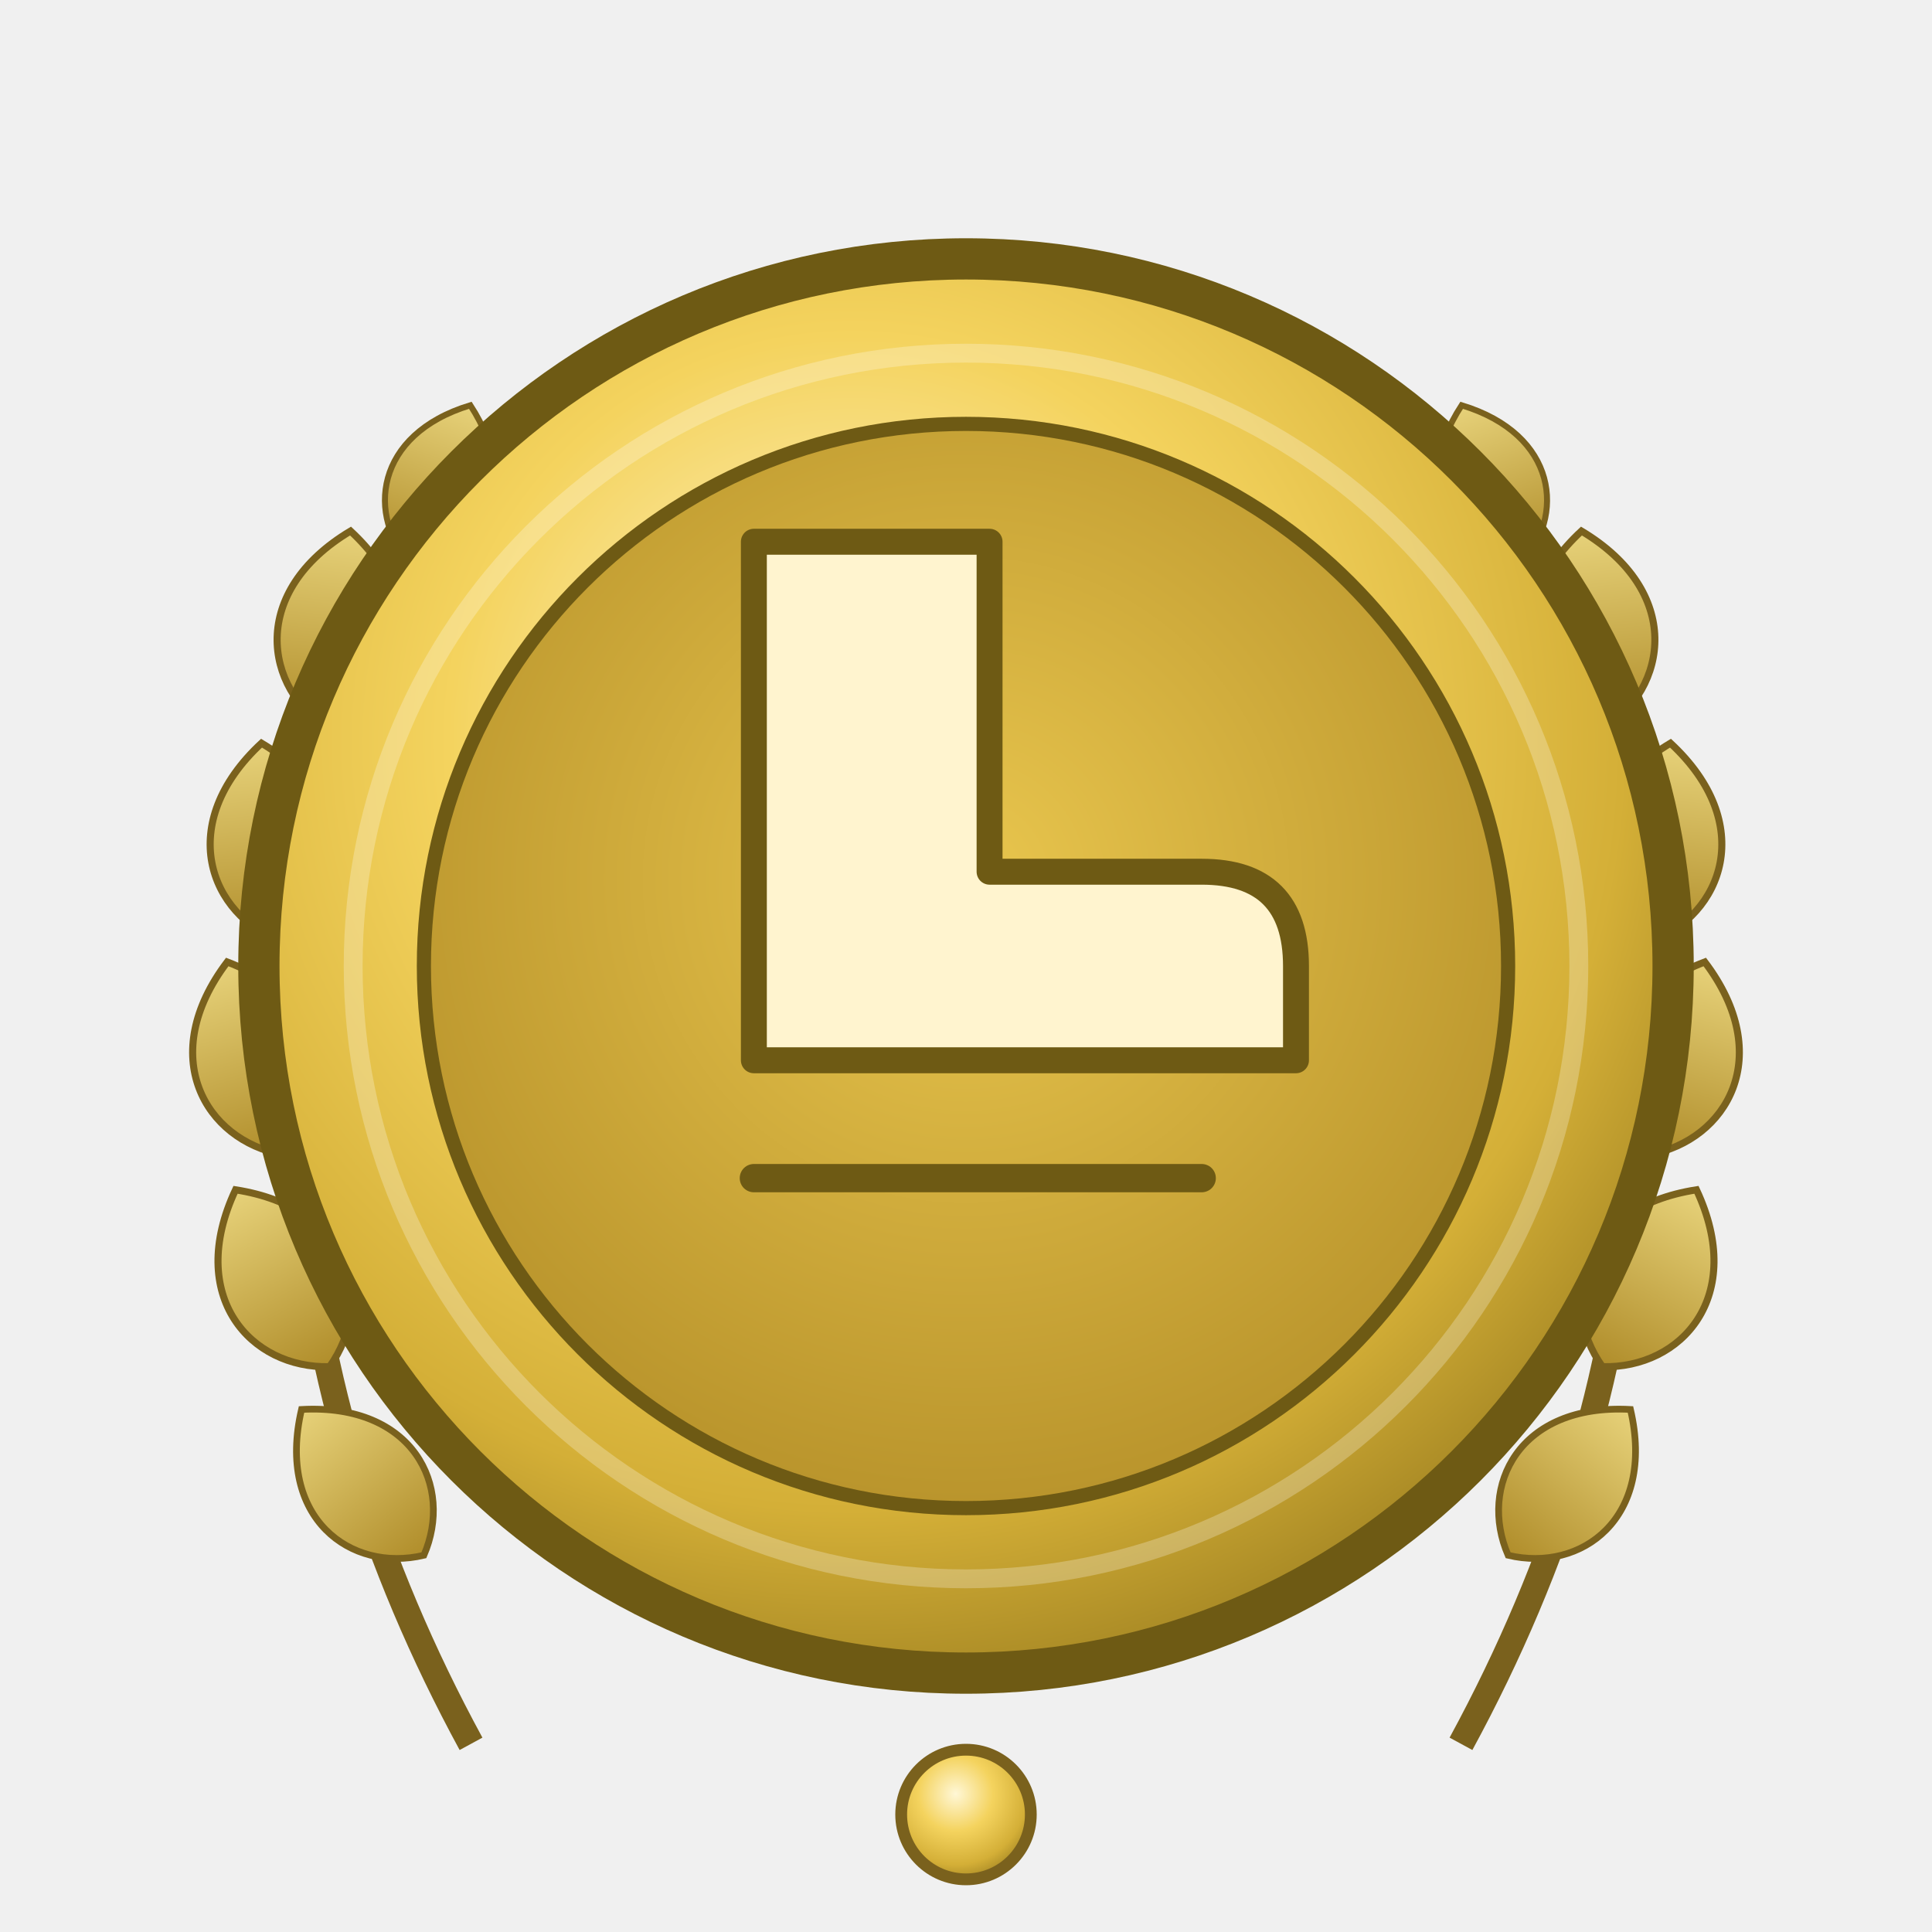
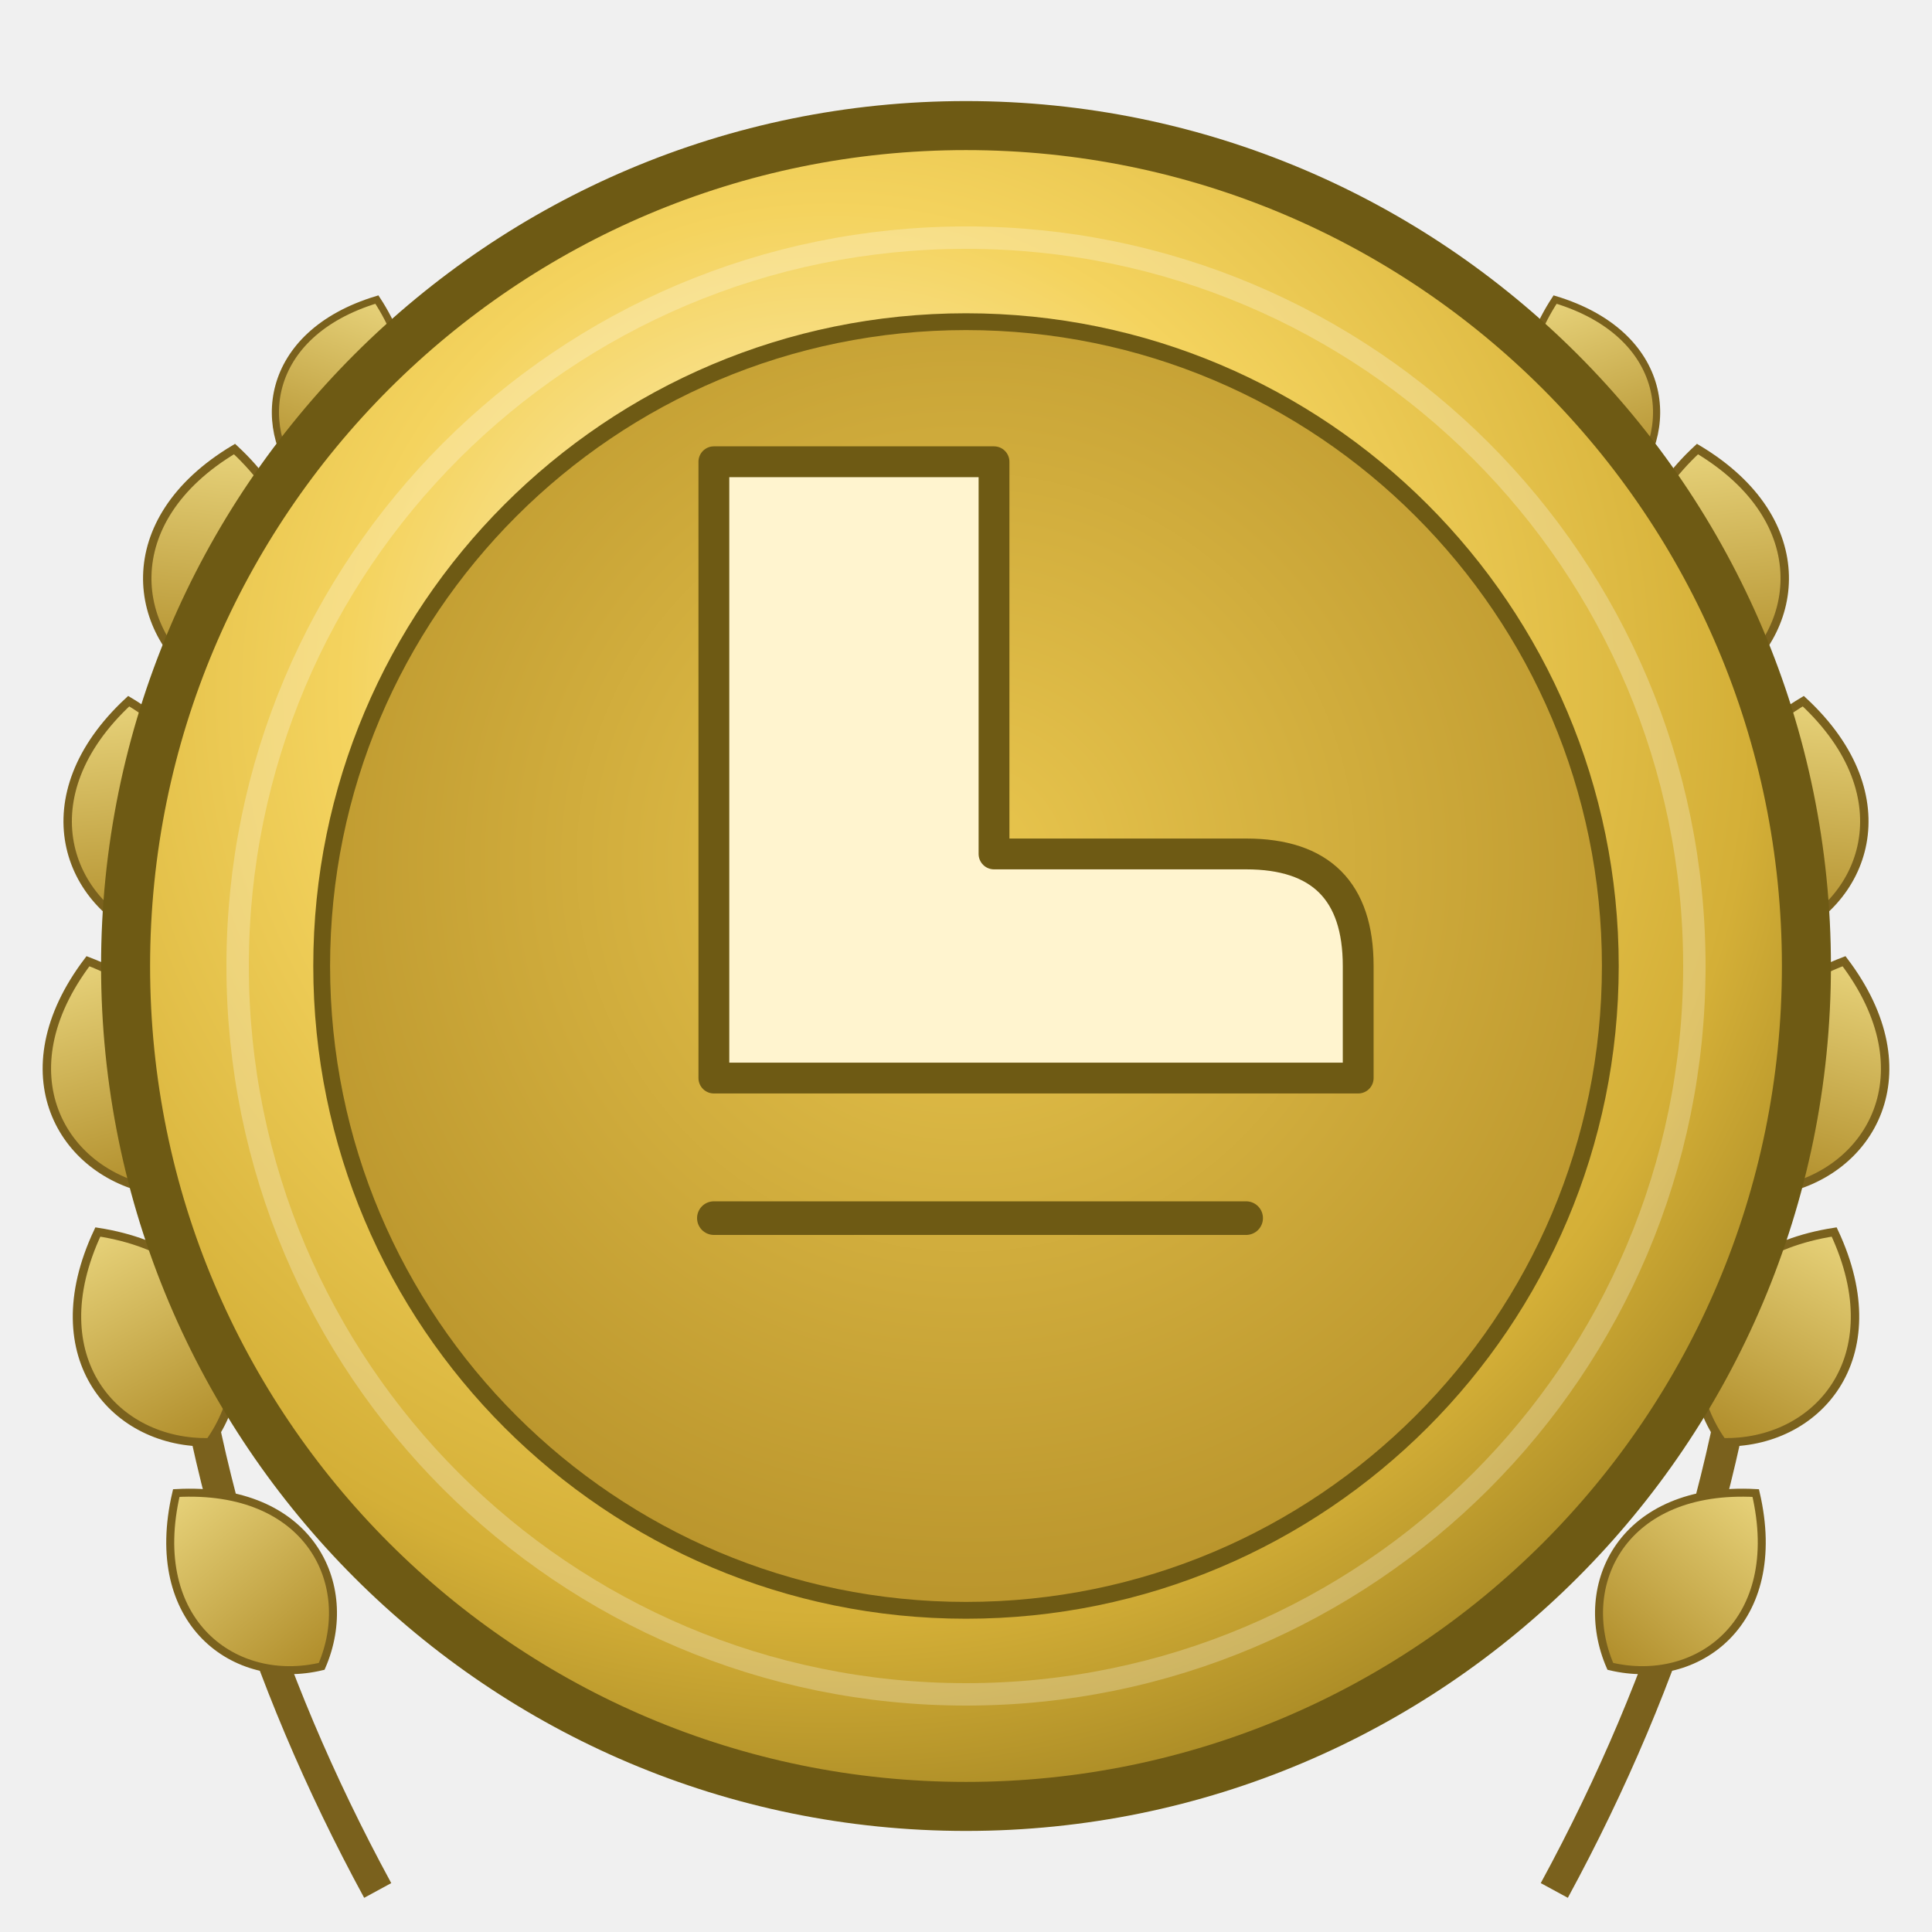
<svg xmlns="http://www.w3.org/2000/svg" viewBox="0 0 200 200" width="200" height="200" role="img" aria-label="Досягнення: 25 Deployments (рівень: золото)">
  <defs>
    <radialGradient id="metal" cx="42%" cy="34%" r="72%">
      <stop offset="0%" stop-color="#fff7d6" />
      <stop offset="40%" stop-color="#f4d35e" />
      <stop offset="76%" stop-color="#d4af37" />
      <stop offset="100%" stop-color="#9a7d1f" />
    </radialGradient>
    <radialGradient id="field" cx="50%" cy="42%" r="60%">
      <stop offset="0%" stop-color="#e9c64e" />
      <stop offset="100%" stop-color="#b8932b" />
    </radialGradient>
    <linearGradient id="leaf" x1="0" y1="0" x2="0" y2="1">
      <stop offset="0%" stop-color="#e7d27a" />
      <stop offset="100%" stop-color="#b08d2a" />
    </linearGradient>
    <path id="lf" d="M0,0 C 6,-3 8,-11 0,-17 C -8,-11 -6,-3 0,0 Z" />
  </defs>
-   <g transform="translate(100 100) scale(1.22) translate(-100 -100)">
+   <g transform="translate(100 100) scale(1.45) translate(-100 -100)">
    <g id="wreath-l" fill="url(#leaf)" stroke="#7a611d" stroke-width="0.6">
      <path d="M58,166 Q 33,120 50,68" fill="none" stroke="#7a611d" stroke-width="2.2" />
      <use href="#lf" transform="translate(54,150) rotate(-40) scale(0.95)" />
      <use href="#lf" transform="translate(46,134) rotate(-28)" />
      <use href="#lf" transform="translate(42,116) rotate(-16)" />
      <use href="#lf" transform="translate(42,98) rotate(-6)" />
      <use href="#lf" transform="translate(46,80) rotate(6)" />
      <use href="#lf" transform="translate(53,66) rotate(20) scale(0.85)" />
    </g>
    <use href="#wreath-l" transform="matrix(-1 0 0 1 200 0)" />
-     <circle cx="100" cy="172" r="5.5" fill="url(#metal)" stroke="#7a611d" stroke-width="1" />
    <circle cx="100" cy="100" r="60" fill="url(#metal)" />
    <circle cx="100" cy="100" r="60" fill="none" stroke="#6e5a14" stroke-width="3.5" />
    <circle cx="100" cy="100" r="52" fill="none" stroke="#ffffff" stroke-opacity="0.25" stroke-width="1.6" />
    <circle cx="100" cy="100" r="46" fill="url(#field)" stroke="#6e5a14" stroke-width="1.2" />
    <path d="M82,64 L102,64 L102,92 L120,92 Q128,92 128,100 L128,108 L82,108 Z" fill="#fff4cf" stroke="#6e5a14" stroke-width="2.2" stroke-linejoin="round" />
    <path d="M82,118 H120" fill="none" stroke="#6e5a14" stroke-width="2.4" stroke-linecap="round" />
  </g>
</svg>
